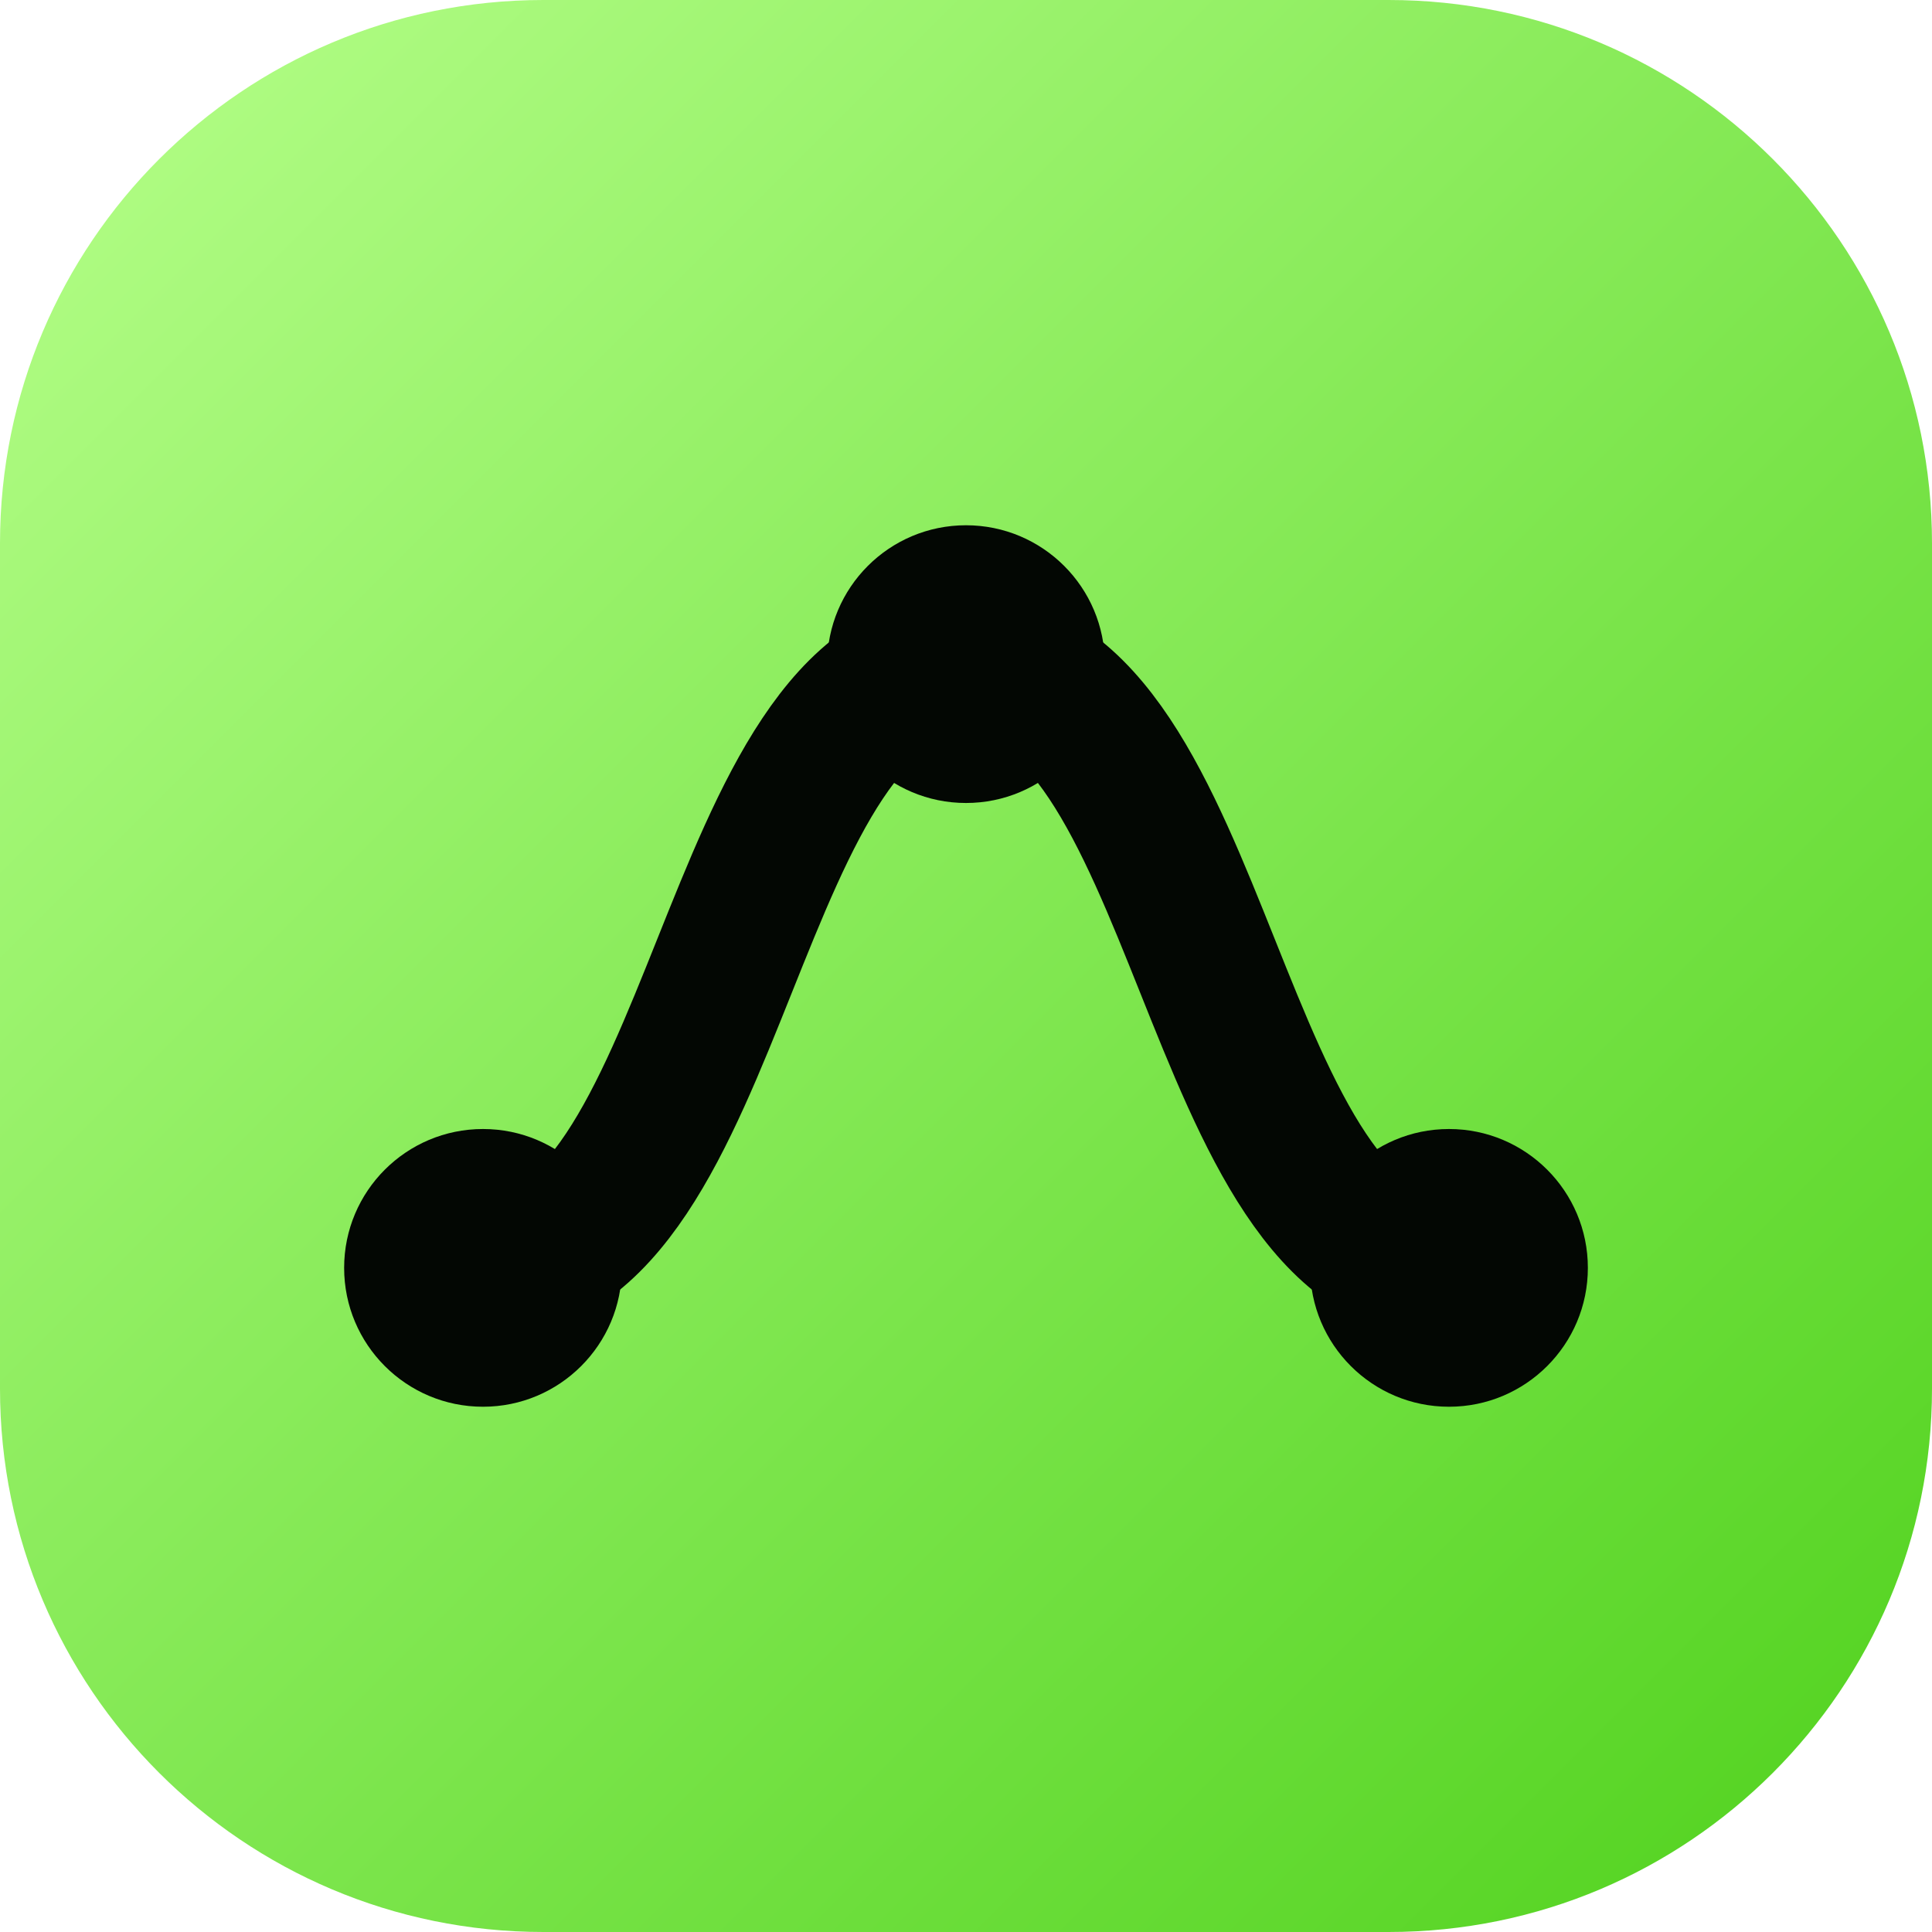
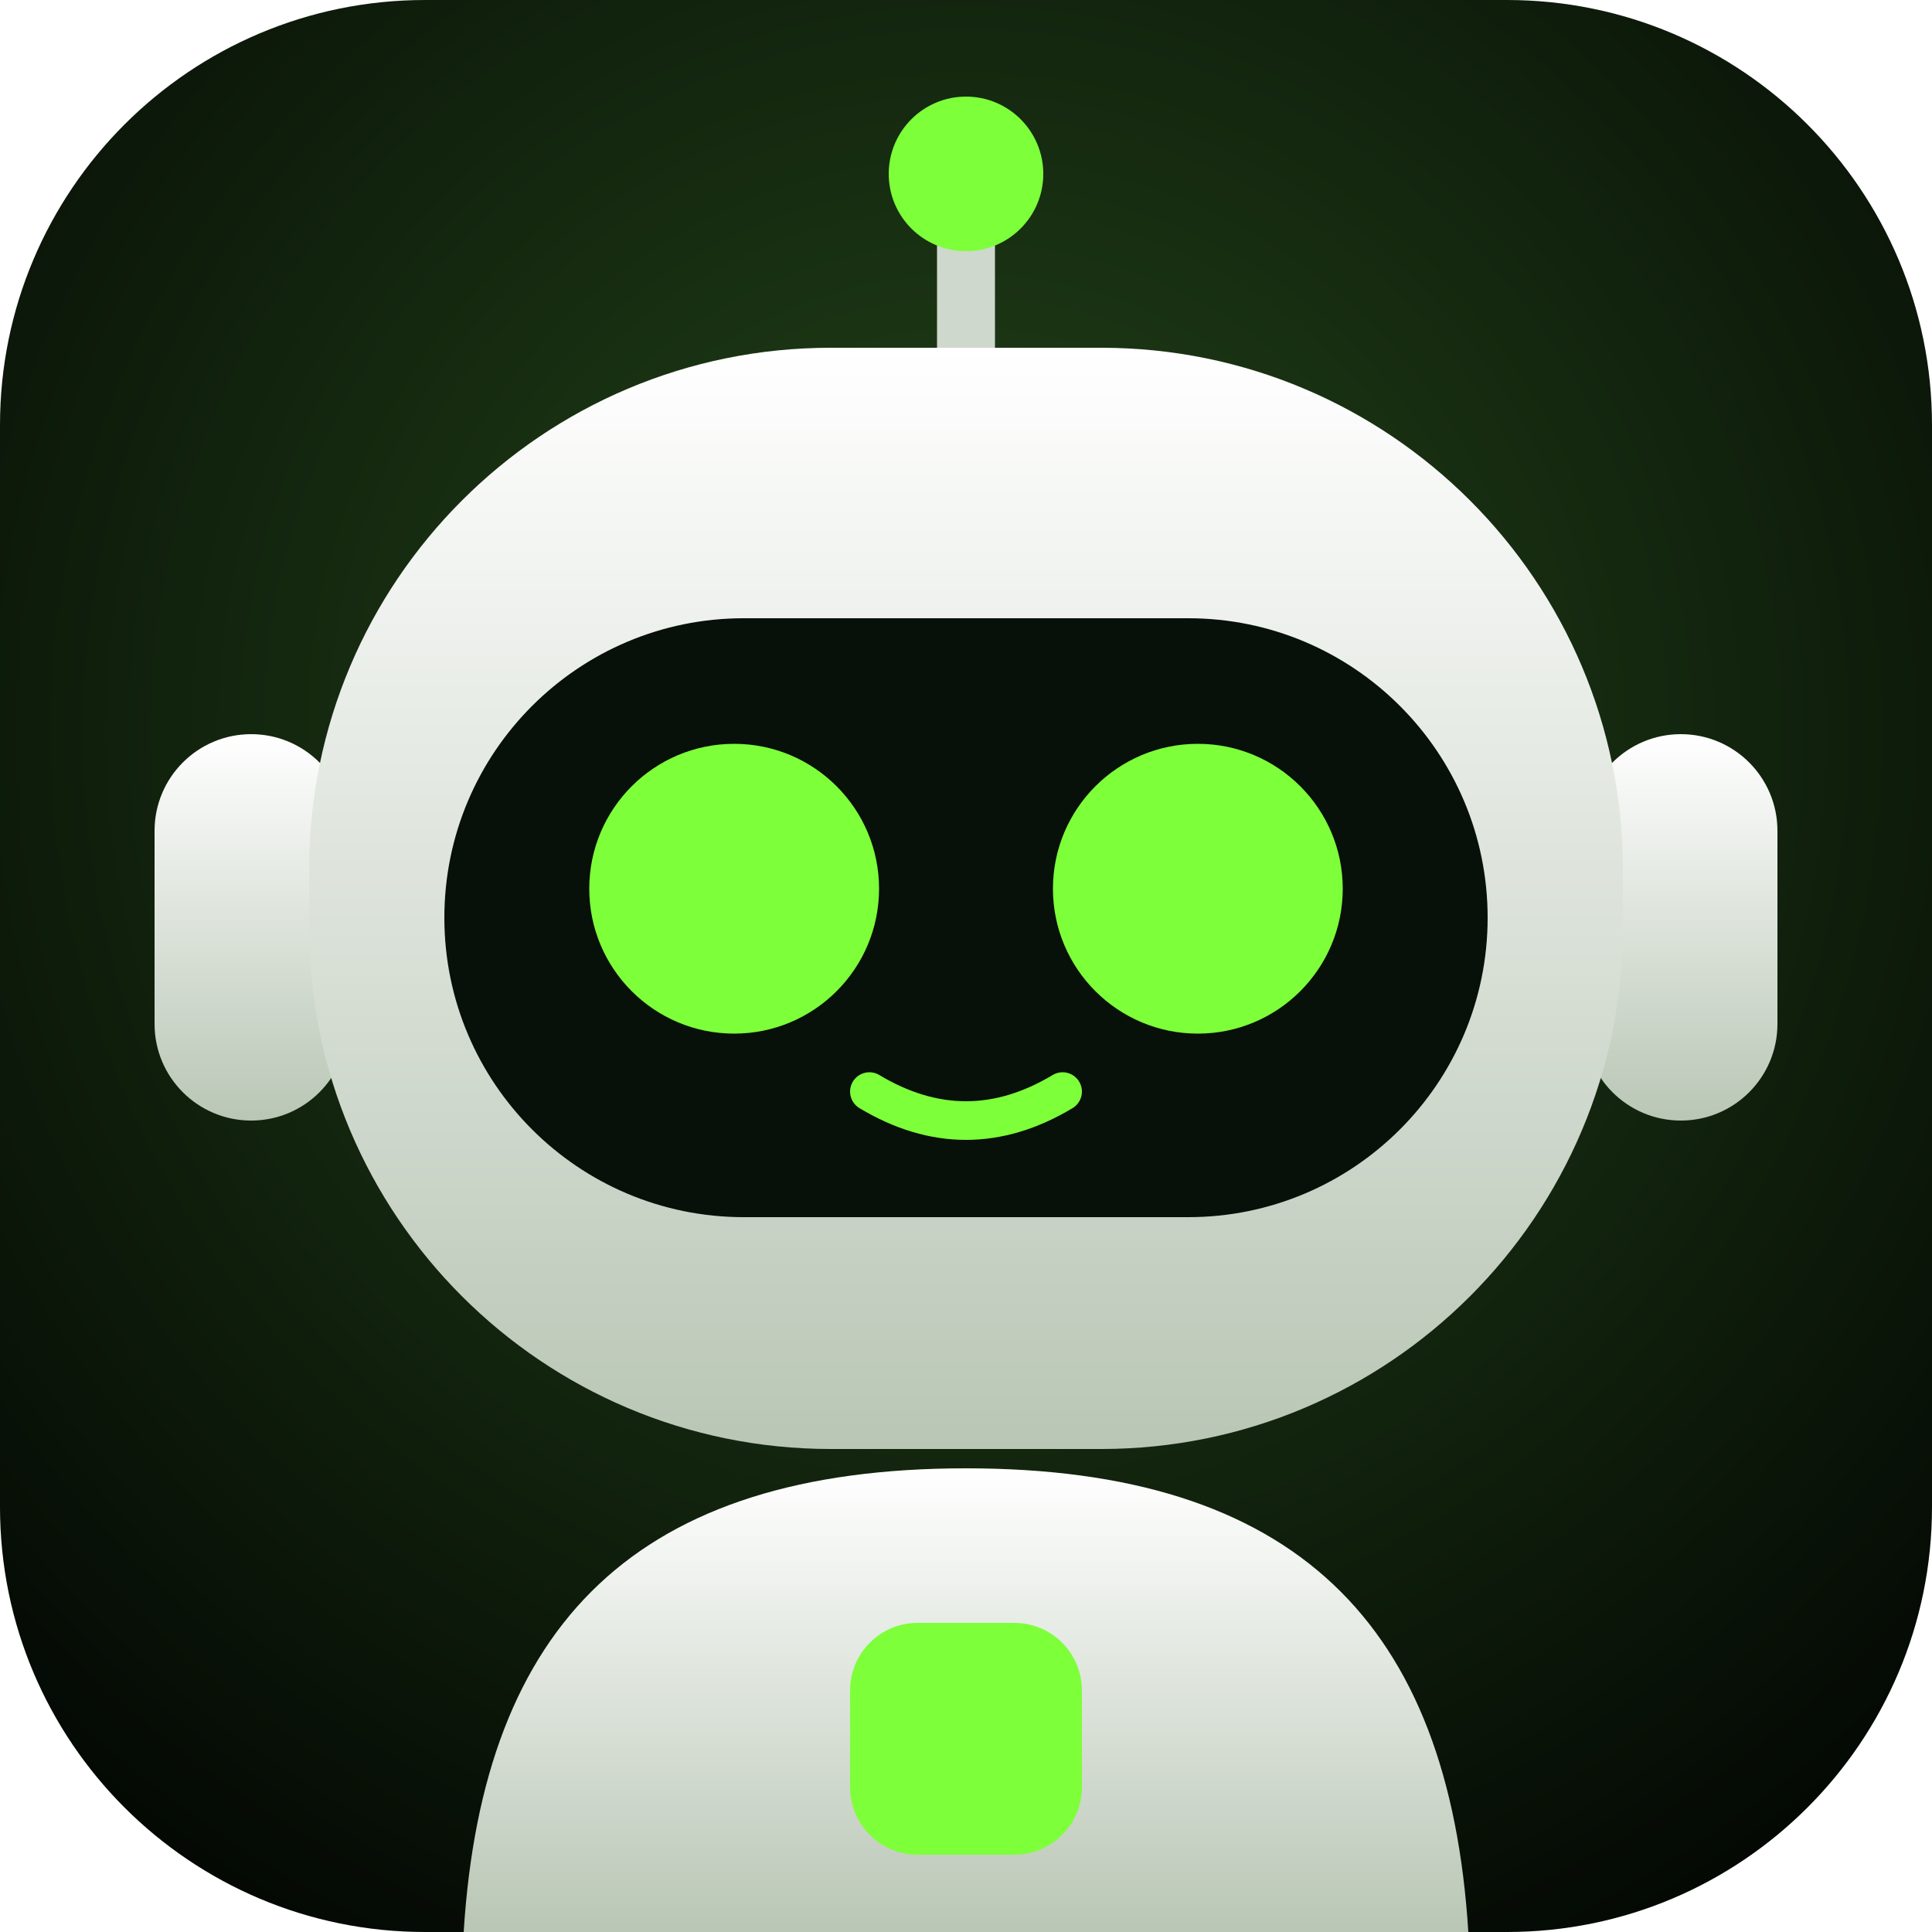
- <svg xmlns="http://www.w3.org/2000/svg" viewBox="0 0 32 32">
+ <svg xmlns="http://www.w3.org/2000/svg" viewBox="0 0 200 200">
  <defs>
-     <linearGradient id="g" x1="0" y1="0" x2="1" y2="1">
-       <stop offset="0" stop-color="#b6ff8a" />
-       <stop offset="1" stop-color="#4fd11c" />
+     <radialGradient id="b" cx="50%" cy="38%" r="70%">
+       <stop offset="0" stop-color="#24461a" />
+       <stop offset="1" stop-color="#040904" />
+     </radialGradient>
+     <linearGradient id="s" x1="0" y1="0" x2="0" y2="1">
+       <stop offset="0" stop-color="#fff" />
+       <stop offset="1" stop-color="#b9c6b5" />
    </linearGradient>
  </defs>
-   <rect width="32" height="32" rx="9" fill="url(#g)" />
-   <path d="M8 21c4 0 4-10 8-10s4 10 8 10" fill="none" stroke="#030703" stroke-width="2.4" stroke-linecap="round" />
-   <circle cx="8" cy="21" r="2.3" fill="#030703" />
-   <circle cx="16" cy="11" r="2.3" fill="#030703" />
-   <circle cx="24" cy="21" r="2.3" fill="#030703" />
+   <rect width="200" height="200" rx="44" fill="url(#b)" />
+   <path d="M48 200C50 168 66 152 100 152s50 16 52 48Z" fill="url(#s)" />
+   <rect x="88" y="168" width="24" height="24" rx="7" fill="#7dff3a" />
+   <line x1="100" y1="40" x2="100" y2="20" stroke="#cfd8cc" stroke-width="6" stroke-linecap="round" />
+   <circle cx="100" cy="18" r="8" fill="#7dff3a" />
+   <rect x="16" y="76" width="20" height="40" rx="10" fill="url(#s)" />
+   <rect x="164" y="76" width="20" height="40" rx="10" fill="url(#s)" />
+   <rect x="32" y="36" width="136" height="114" rx="54" fill="url(#s)" />
+   <rect x="46" y="64" width="108" height="62" rx="31" fill="#071009" />
+   <circle cx="76" cy="92" r="15" fill="#7dff3a" />
+   <circle cx="124" cy="92" r="15" fill="#7dff3a" />
+   <path d="M90 113q10 6 20 0" stroke="#7dff3a" stroke-width="4" stroke-linecap="round" fill="none" />
</svg>
